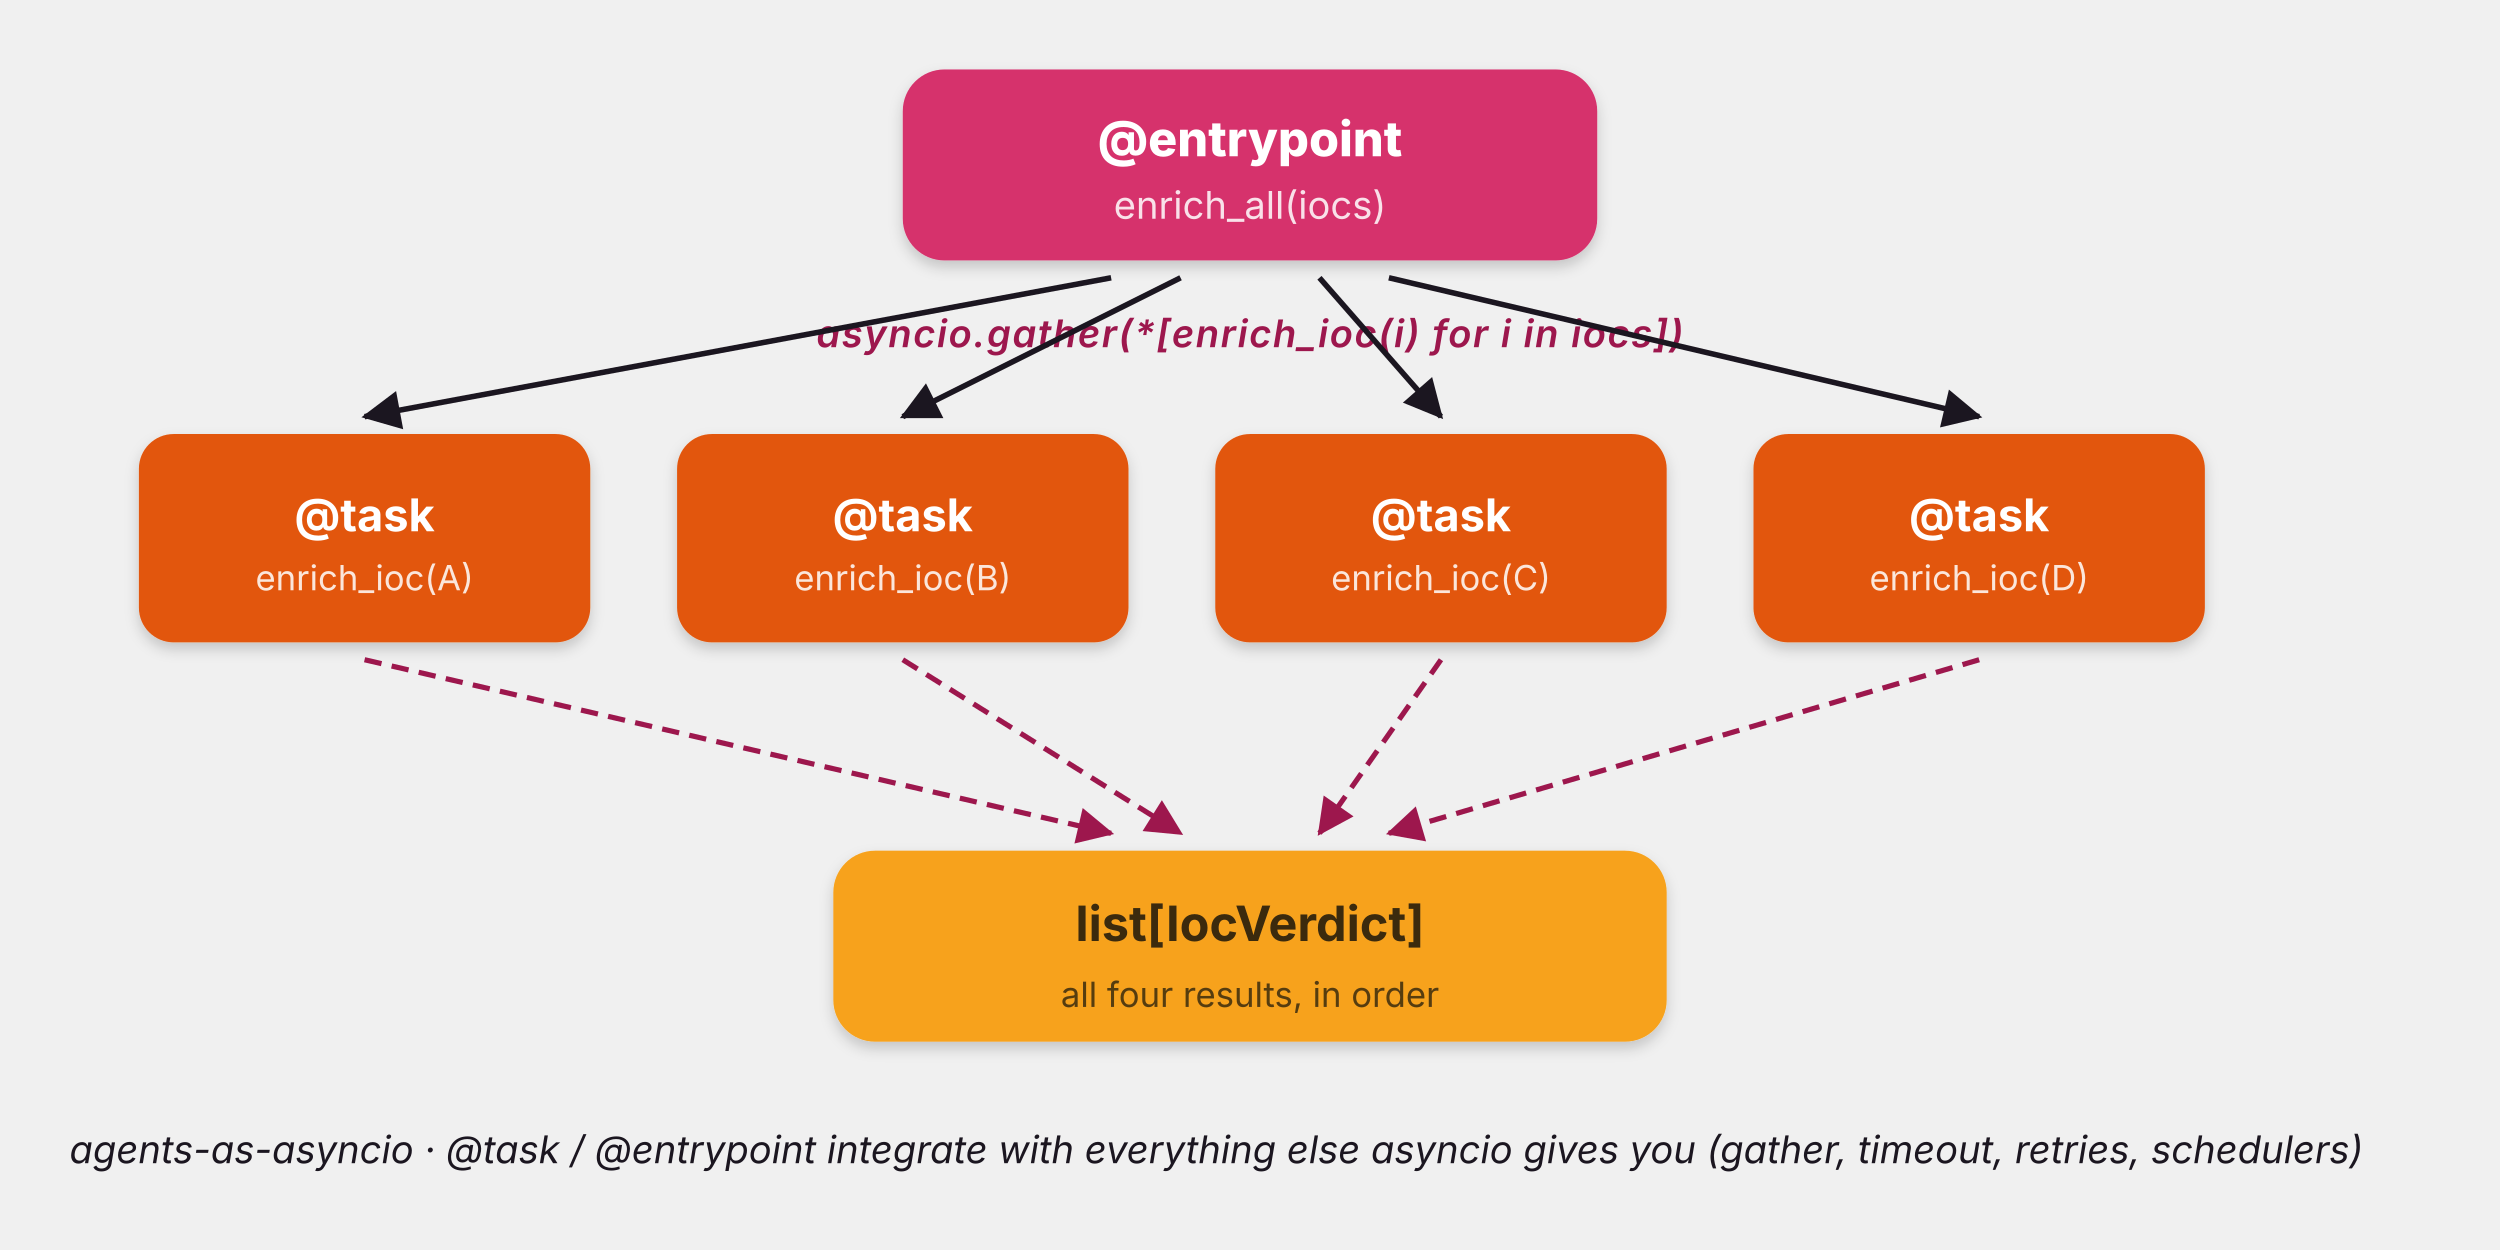
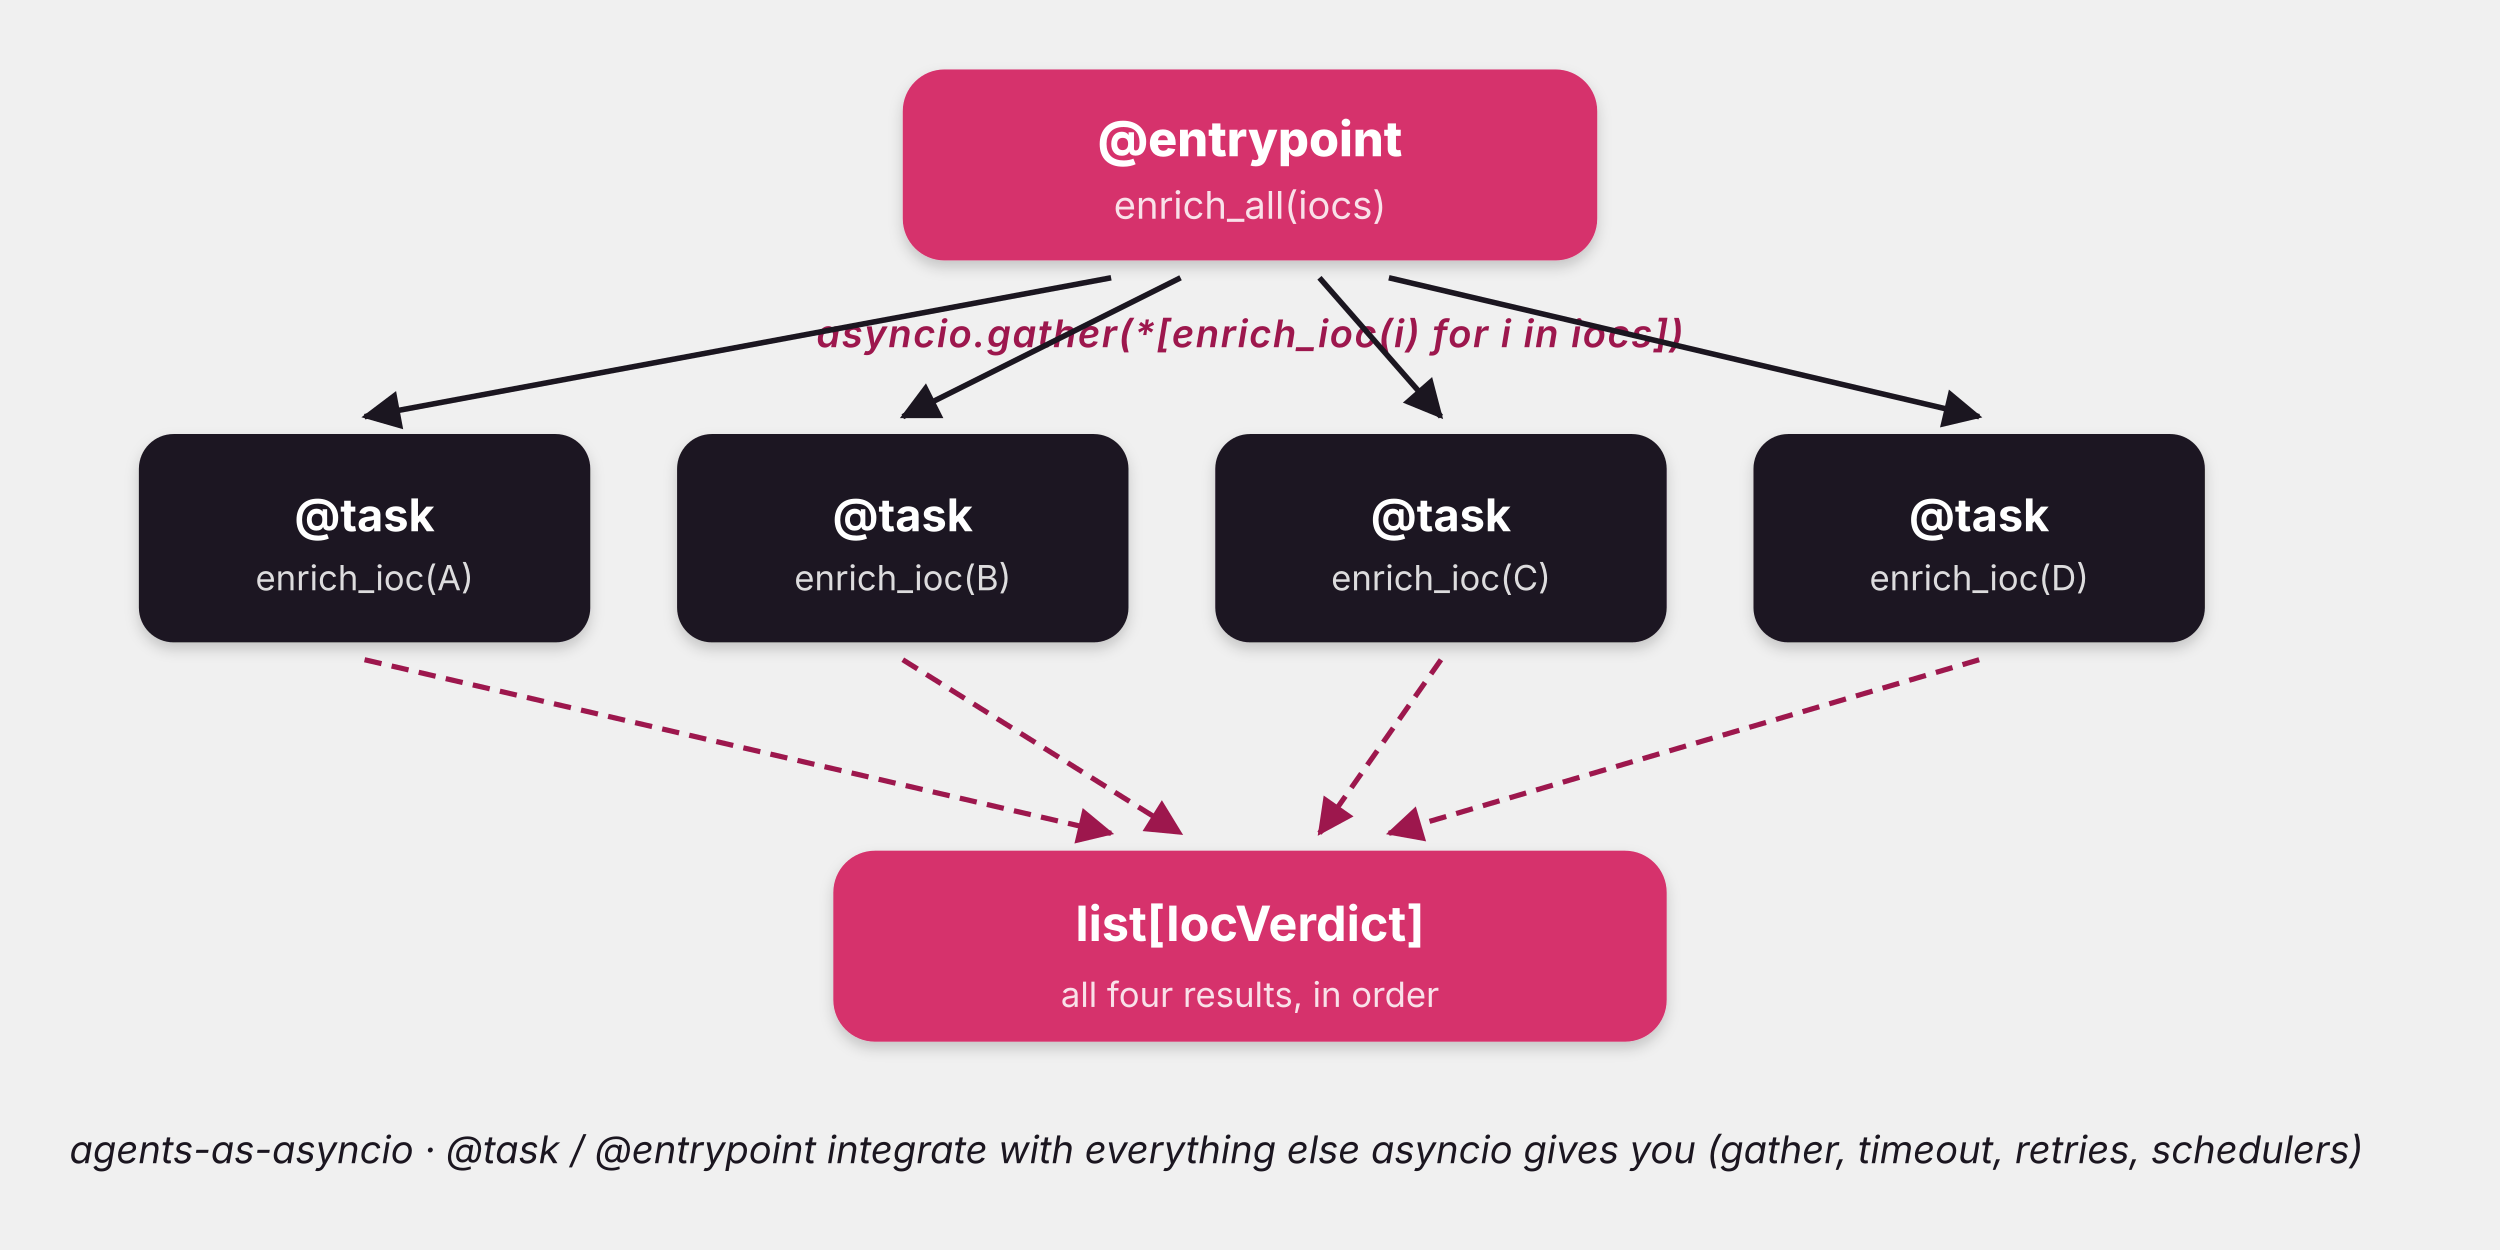
<svg xmlns="http://www.w3.org/2000/svg" viewBox="0 0 720 360" font-family="-apple-system, BlinkMacSystemFont, 'Inter', sans-serif" shape-rendering="geometricPrecision">
  <defs>
    <filter id="sh" x="-20%" y="-20%" width="140%" height="140%">
      <feGaussianBlur in="SourceAlpha" stdDeviation="2" />
      <feOffset dx="0" dy="2" result="o" />
      <feComponentTransfer>
        <feFuncA type="linear" slope="0.18" />
      </feComponentTransfer>
      <feMerge>
        <feMergeNode />
        <feMergeNode in="SourceGraphic" />
      </feMerge>
    </filter>
    <marker id="a" viewBox="0 0 12 12" refX="11" refY="6" markerWidth="7" markerHeight="7" orient="auto-start-reverse">
      <path d="M 0,0 L 12,6 L 0,12 z" fill="#1B1620" />
    </marker>
    <marker id="am" viewBox="0 0 12 12" refX="11" refY="6" markerWidth="7" markerHeight="7" orient="auto-start-reverse">
      <path d="M 0,0 L 12,6 L 0,12 z" fill="#9D174D" />
    </marker>
  </defs>
  <g filter="url(#sh)">
    <rect x="260" y="20" width="200" height="55" rx="12" fill="#D6336C" />
    <text x="360" y="45" text-anchor="middle" font-size="14" font-weight="800" fill="#FFFFFF">@entrypoint</text>
    <text x="360" y="63" text-anchor="middle" font-size="11" fill="#FFFFFF" opacity="0.85">enrich_all(iocs)</text>
  </g>
  <text x="360" y="100" text-anchor="middle" font-size="11" font-weight="600" fill="#9D174D" letter-spacing="0.04em" font-style="italic">asyncio.gather(*[enrich_ioc(i) for i in iocs])</text>
  <g filter="url(#sh)">
-     <rect x="40" y="125" width="130" height="60" rx="10" fill="#E2570E" />
+     <rect x="40" y="125" width="130" height="60" rx="10" fill="#1B1620" />
    <text x="105" y="153" text-anchor="middle" font-size="13" font-weight="700" fill="#FFFFFF">@task</text>
    <text x="105" y="170" text-anchor="middle" font-size="10" fill="#FFFFFF" opacity="0.85">enrich_ioc(A)</text>
-     <rect x="195" y="125" width="130" height="60" rx="10" fill="#E2570E" />
+     <rect x="195" y="125" width="130" height="60" rx="10" fill="#1B1620" />
    <text x="260" y="153" text-anchor="middle" font-size="13" font-weight="700" fill="#FFFFFF">@task</text>
    <text x="260" y="170" text-anchor="middle" font-size="10" fill="#FFFFFF" opacity="0.85">enrich_ioc(B)</text>
-     <rect x="350" y="125" width="130" height="60" rx="10" fill="#E2570E" />
+     <rect x="350" y="125" width="130" height="60" rx="10" fill="#1B1620" />
    <text x="415" y="153" text-anchor="middle" font-size="13" font-weight="700" fill="#FFFFFF">@task</text>
    <text x="415" y="170" text-anchor="middle" font-size="10" fill="#FFFFFF" opacity="0.85">enrich_ioc(C)</text>
-     <rect x="505" y="125" width="130" height="60" rx="10" fill="#E2570E" />
+     <rect x="505" y="125" width="130" height="60" rx="10" fill="#1B1620" />
    <text x="570" y="153" text-anchor="middle" font-size="13" font-weight="700" fill="#FFFFFF">@task</text>
    <text x="570" y="170" text-anchor="middle" font-size="10" fill="#FFFFFF" opacity="0.85">enrich_ioc(D)</text>
  </g>
  <line x1="320" y1="80" x2="105" y2="120" stroke="#1B1620" stroke-width="1.6" marker-end="url(#a)" />
  <line x1="340" y1="80" x2="260" y2="120" stroke="#1B1620" stroke-width="1.6" marker-end="url(#a)" />
  <line x1="380" y1="80" x2="415" y2="120" stroke="#1B1620" stroke-width="1.6" marker-end="url(#a)" />
  <line x1="400" y1="80" x2="570" y2="120" stroke="#1B1620" stroke-width="1.6" marker-end="url(#a)" />
  <line x1="105" y1="190" x2="320" y2="240" stroke="#9D174D" stroke-width="1.5" stroke-dasharray="5,3" marker-end="url(#am)" />
  <line x1="260" y1="190" x2="340" y2="240" stroke="#9D174D" stroke-width="1.5" stroke-dasharray="5,3" marker-end="url(#am)" />
  <line x1="415" y1="190" x2="380" y2="240" stroke="#9D174D" stroke-width="1.5" stroke-dasharray="5,3" marker-end="url(#am)" />
  <line x1="570" y1="190" x2="400" y2="240" stroke="#9D174D" stroke-width="1.5" stroke-dasharray="5,3" marker-end="url(#am)" />
  <g filter="url(#sh)">
-     <rect x="240" y="245" width="240" height="55" rx="12" fill="#F7A21E" />
-     <text x="360" y="271" text-anchor="middle" font-size="14" font-weight="700" fill="#3A2A0F">list[IocVerdict]</text>
-     <text x="360" y="290" text-anchor="middle" font-size="10" fill="#3A2A0F" opacity="0.85">all four results, in order</text>
+     <rect x="240" y="245" width="240" height="55" rx="12" fill="#D6336C" />
+     <text x="360" y="271" text-anchor="middle" font-size="14" font-weight="700" fill="#FFFFFF">list[IocVerdict]</text>
+     <text x="360" y="290" text-anchor="middle" font-size="10" fill="#FFFFFF" opacity="0.85">all four results, in order</text>
  </g>
  <text x="20" y="335" font-size="11" font-style="italic" fill="#1B1620">agents-as-asyncio · @task / @entrypoint integrate with everything else asyncio gives you (gather, timeout, retries, schedulers)</text>
</svg>
